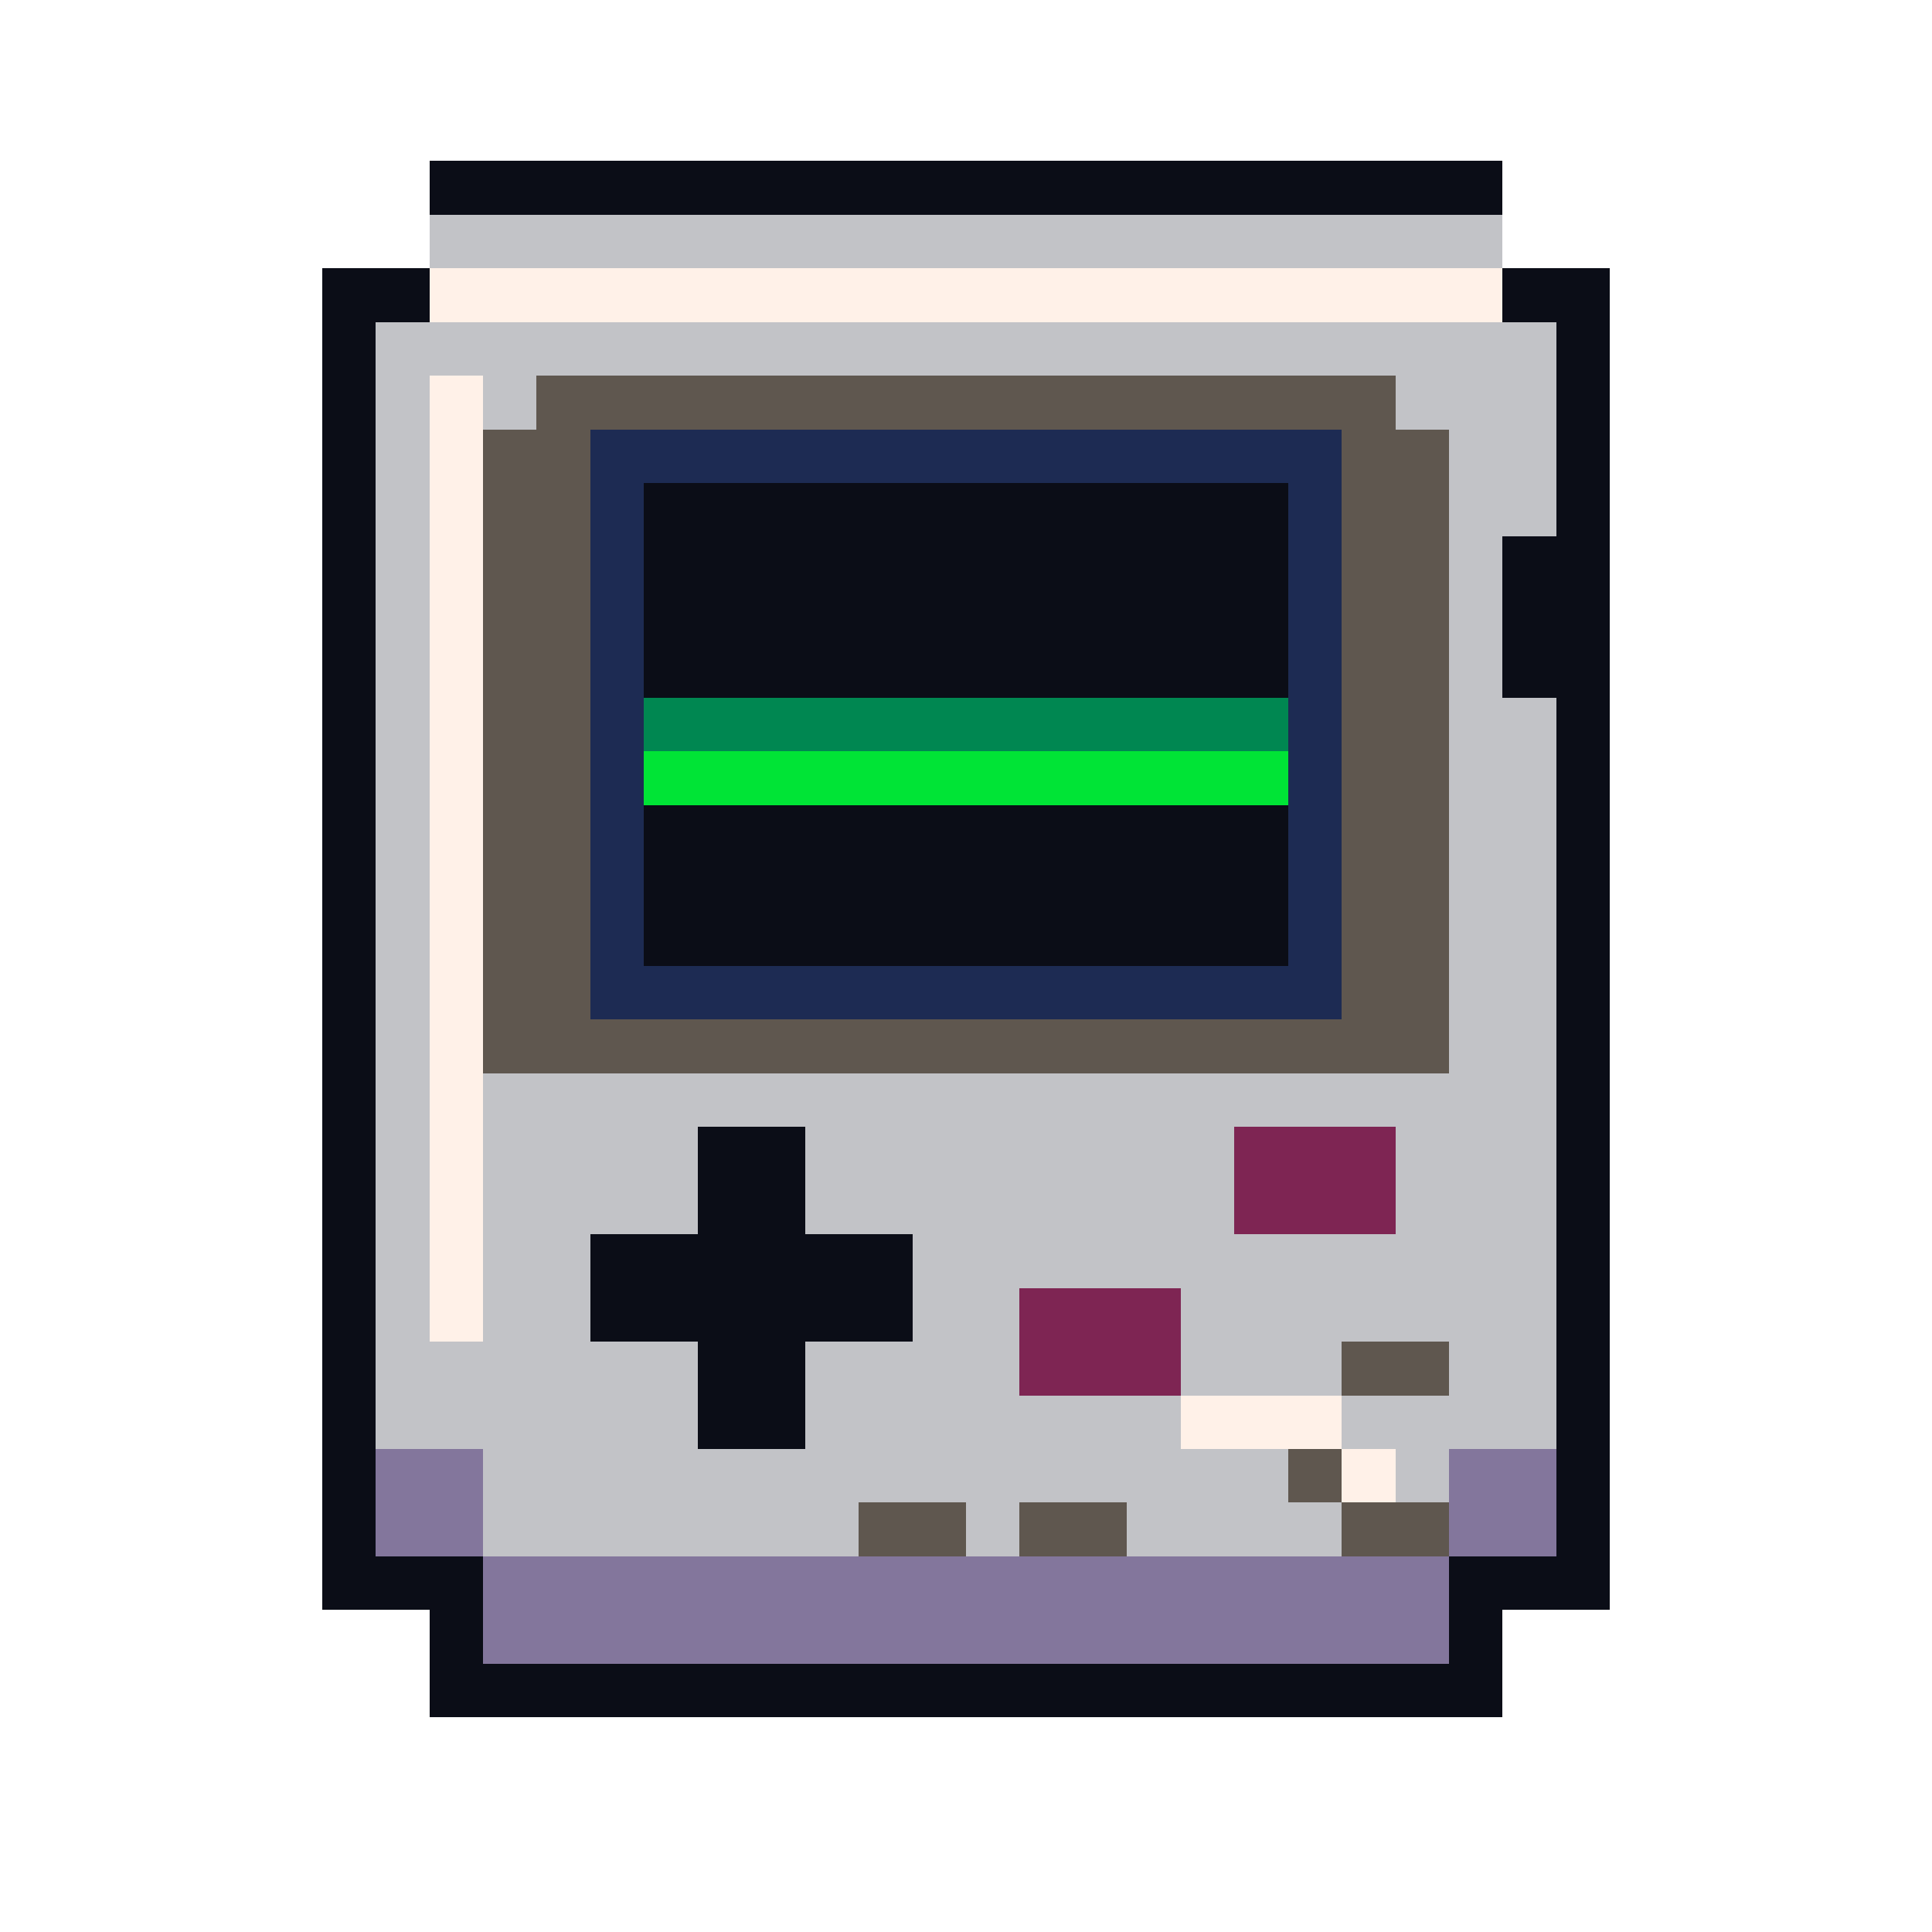
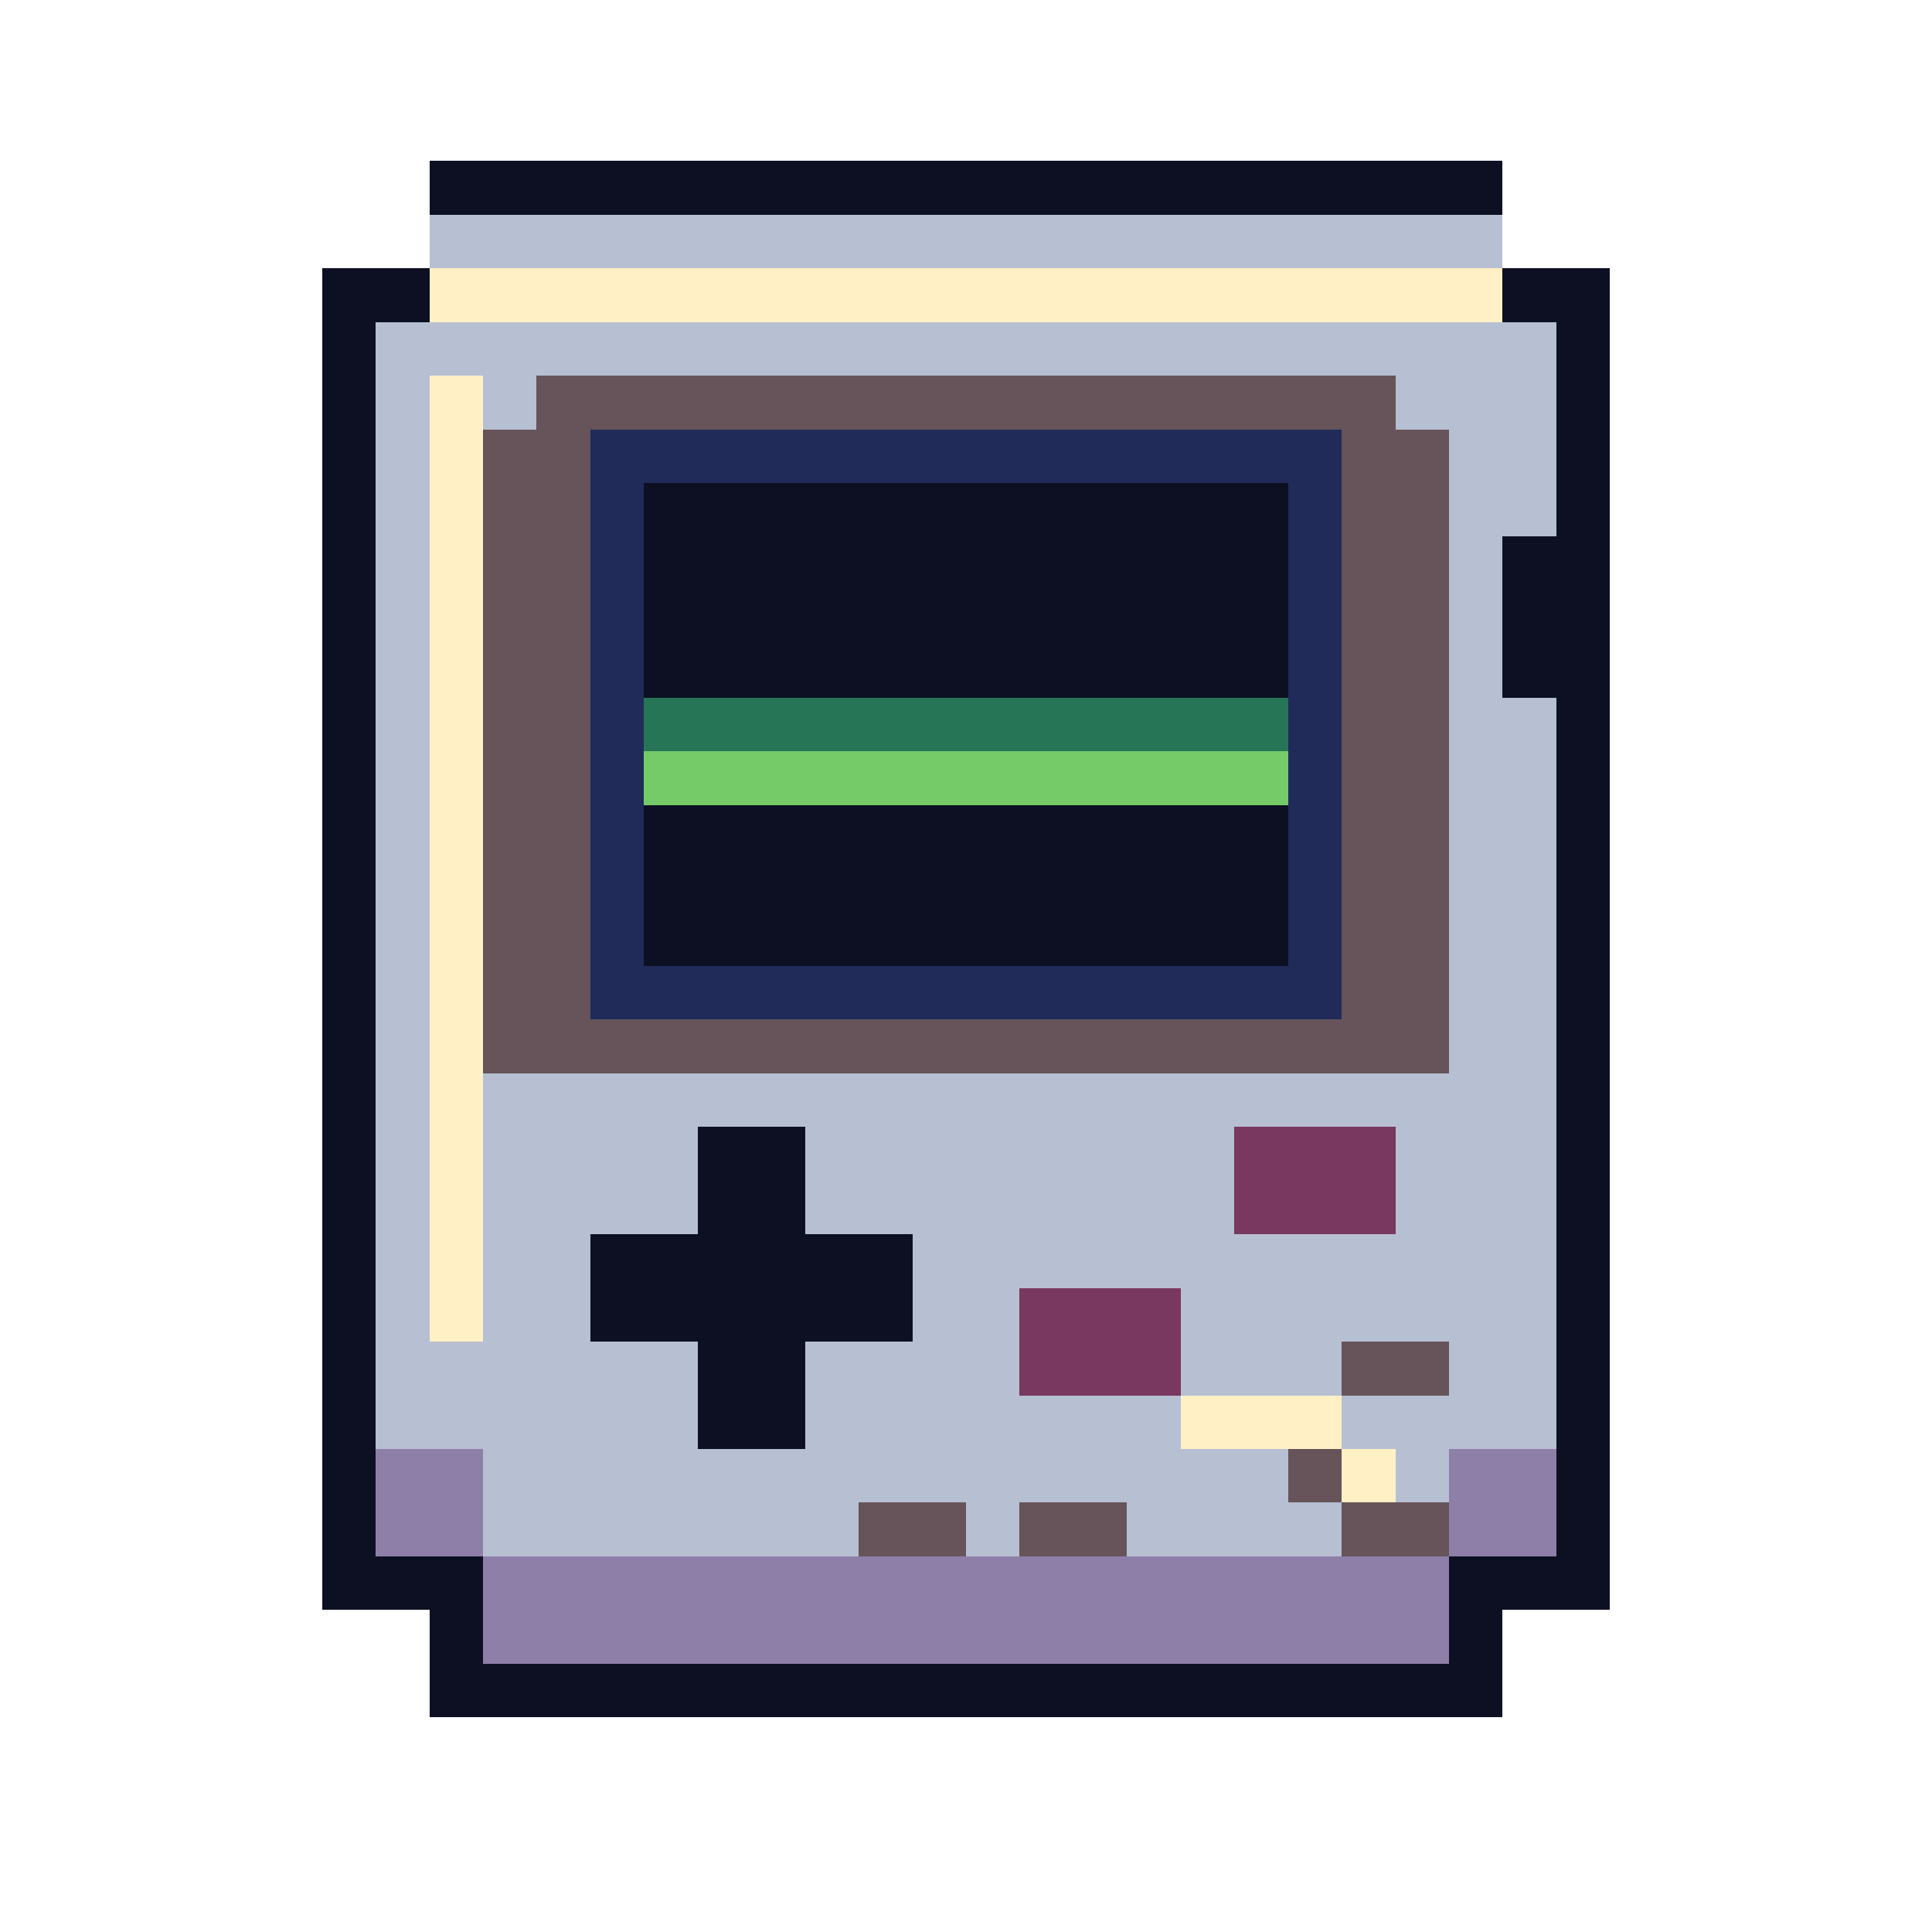
<svg xmlns="http://www.w3.org/2000/svg" width="360" height="360" viewBox="0 0 36 36" shape-rendering="crispEdges">
-   <path fill="#0b0d17" d="M8 3h20v2h2v25h-2v2H8v-2H6V5h2z" />
-   <path fill="#83769c" d="M8 4h20v2h1v23h-2v2H9v-2H7V6h1z" />
-   <path fill="#c2c3c7" d="M8 4h20v2h1v21h-2v2H9v-2H7V6h1z" />
-   <path fill="#fff1e8" d="M8 5h20v1H8zm0 2h1v18H8zm14 19h3v1h-3zM25 27h1v1h-1z" />
-   <path fill="#5f574f" d="M10 7h16v1h1v12H9V8h1zM25 25h2v1h-2zM24 27h1v1h-1zM25 28h2v1h-2z" />
-   <path fill="#1d2b53" d="M11 8h14v11H11z" />
-   <path fill="#0b0d17" d="M12 9h12v9H12zM13 21h2v2h2v2h-2v2h-2v-2h-2v-2h2zM13 3h5v1h-5zM28 10h2v3h-2z" />
-   <path fill="#7e2553" d="M23 21h3v2h-3zm-4 3h3v2h-3z" />
-   <path fill="#5f574f" d="M16 28h2v1h-2zm3 0h2v1h-2z" />
-   <path fill="#008751" d="M12 13h12v2H12z" />
-   <path fill="#00e436" d="M12 14h12v1H12z" />
+   <path fill="#0d1023" d="M8 3h20v2h2v25h-2v2H8v-2H6V5h2z" />
+   <path fill="#8e7fa8" d="M8 4h20v2h1v23h-2v2H9v-2H7V6h1z" />
+   <path fill="#b7bfd2" d="M8 4h20v2h1v21h-2v2H9v-2H7V6h1z" />
+   <path fill="#fff0c5" d="M8 5h20v1H8zm0 2h1v18H8zm14 19h3v1h-3zM25 27h1v1h-1z" />
+   <path fill="#66545a" d="M10 7h16v1h1v12H9V8h1zM25 25h2v1h-2zM24 27h1v1h-1zM25 28h2v1h-2z" />
+   <path fill="#202b59" d="M11 8h14v11H11z" />
+   <path fill="#0d1023" d="M12 9h12v9H12zM13 21h2v2h2v2h-2v2h-2v-2h-2v-2h2zM13 3h5v1h-5zM28 10h2v3h-2z" />
+   <path fill="#793860" d="M23 21h3v2h-3zm-4 3h3v2h-3z" />
+   <path fill="#66545a" d="M16 28h2v1h-2zm3 0h2v1h-2z" />
+   <path fill="#267557" d="M12 13h12v2H12z" />
+   <path fill="#74cb68" d="M12 14h12v1H12z" />
</svg>
